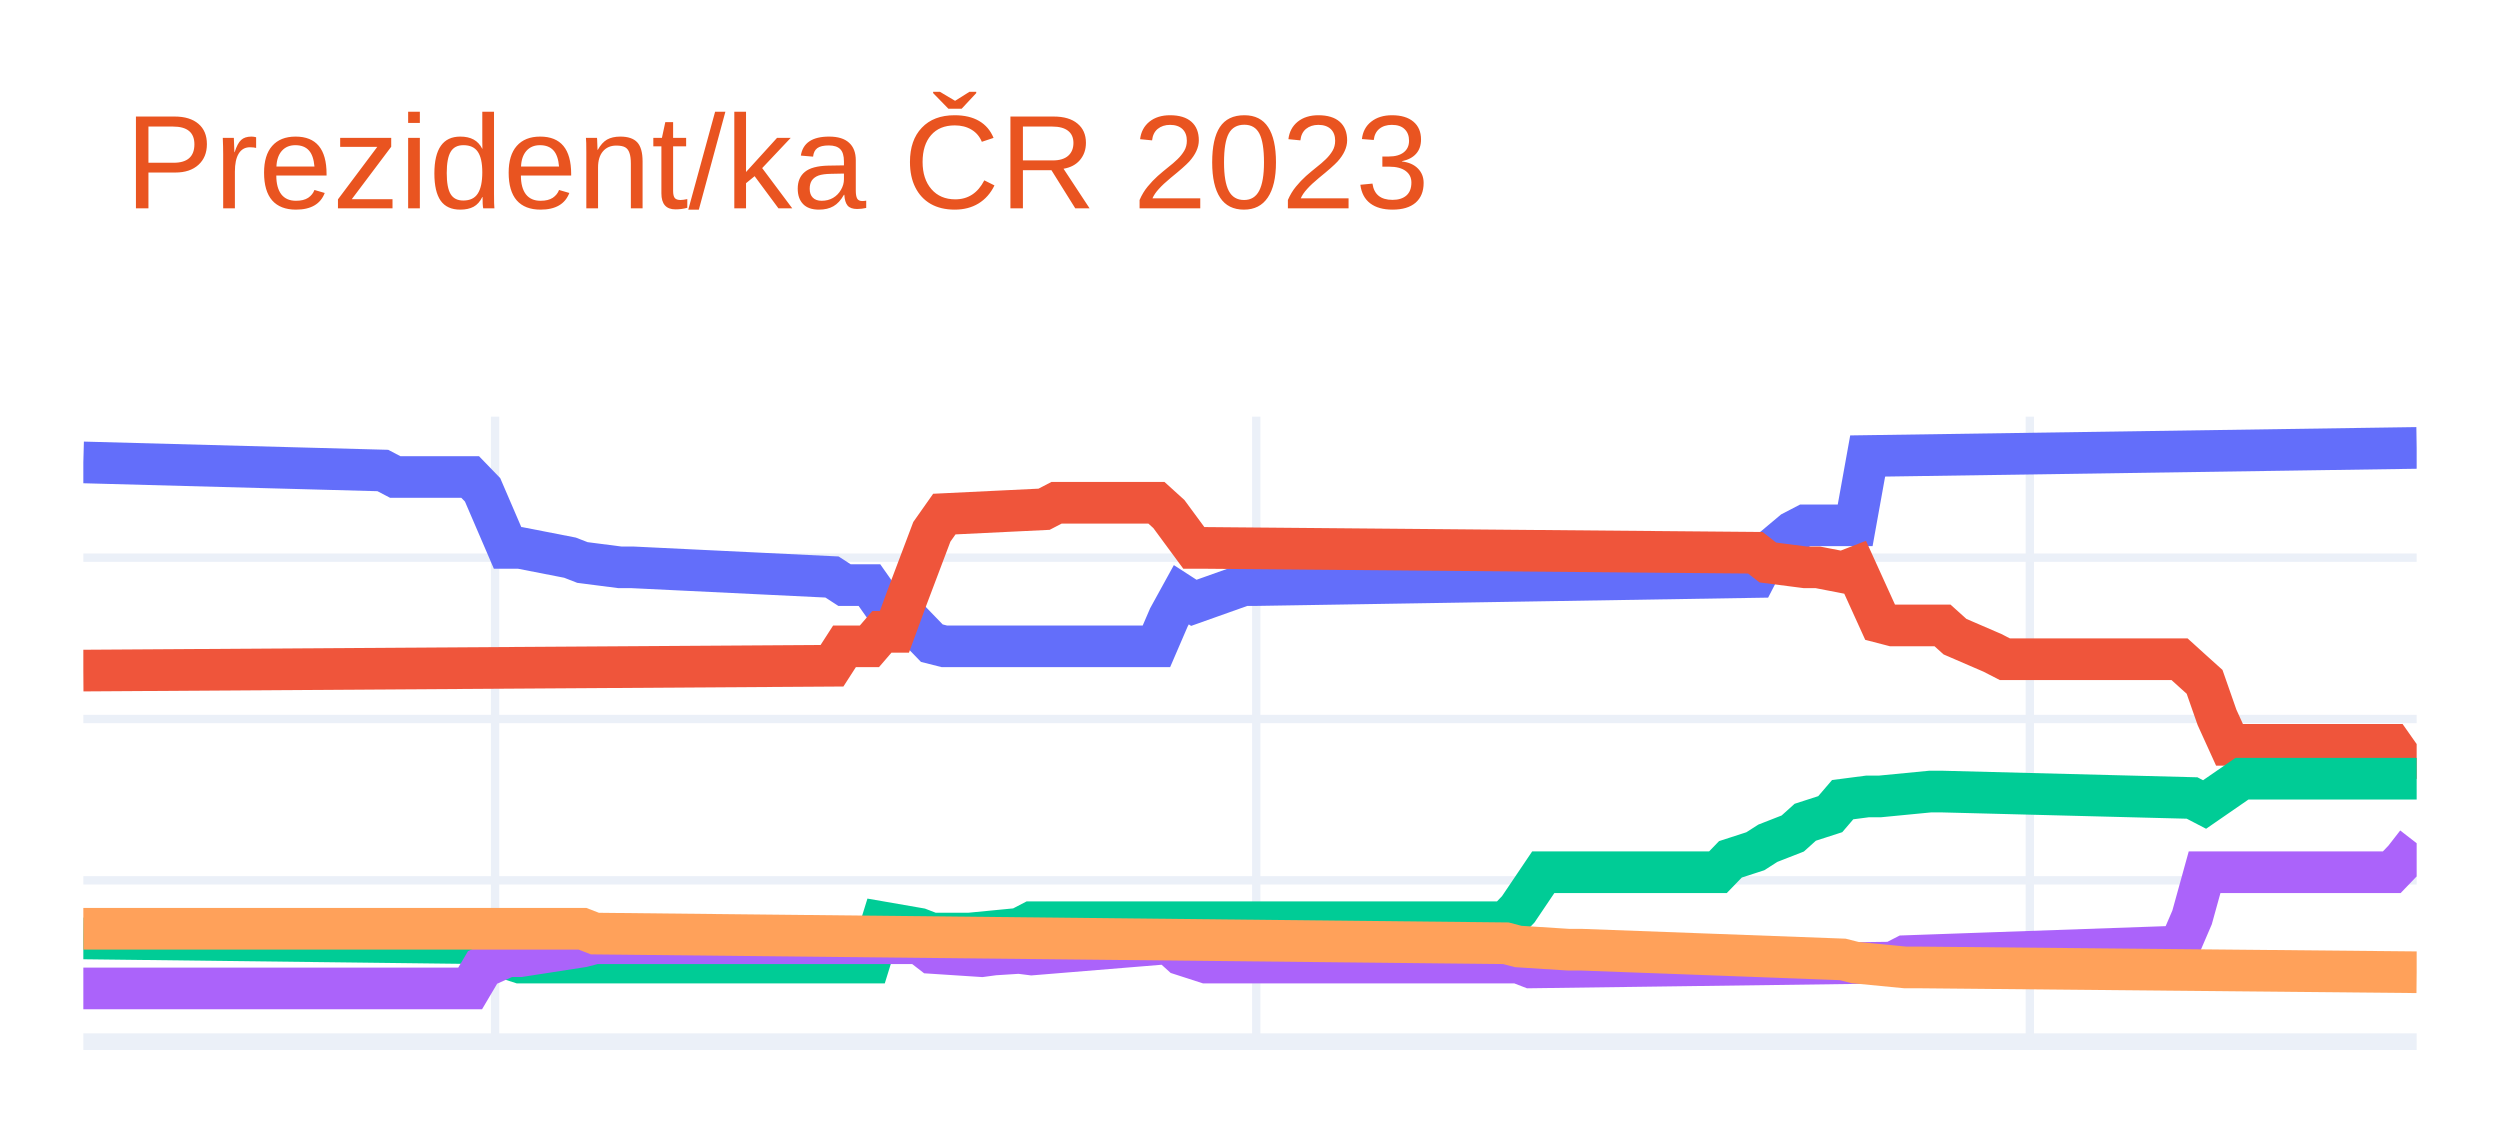
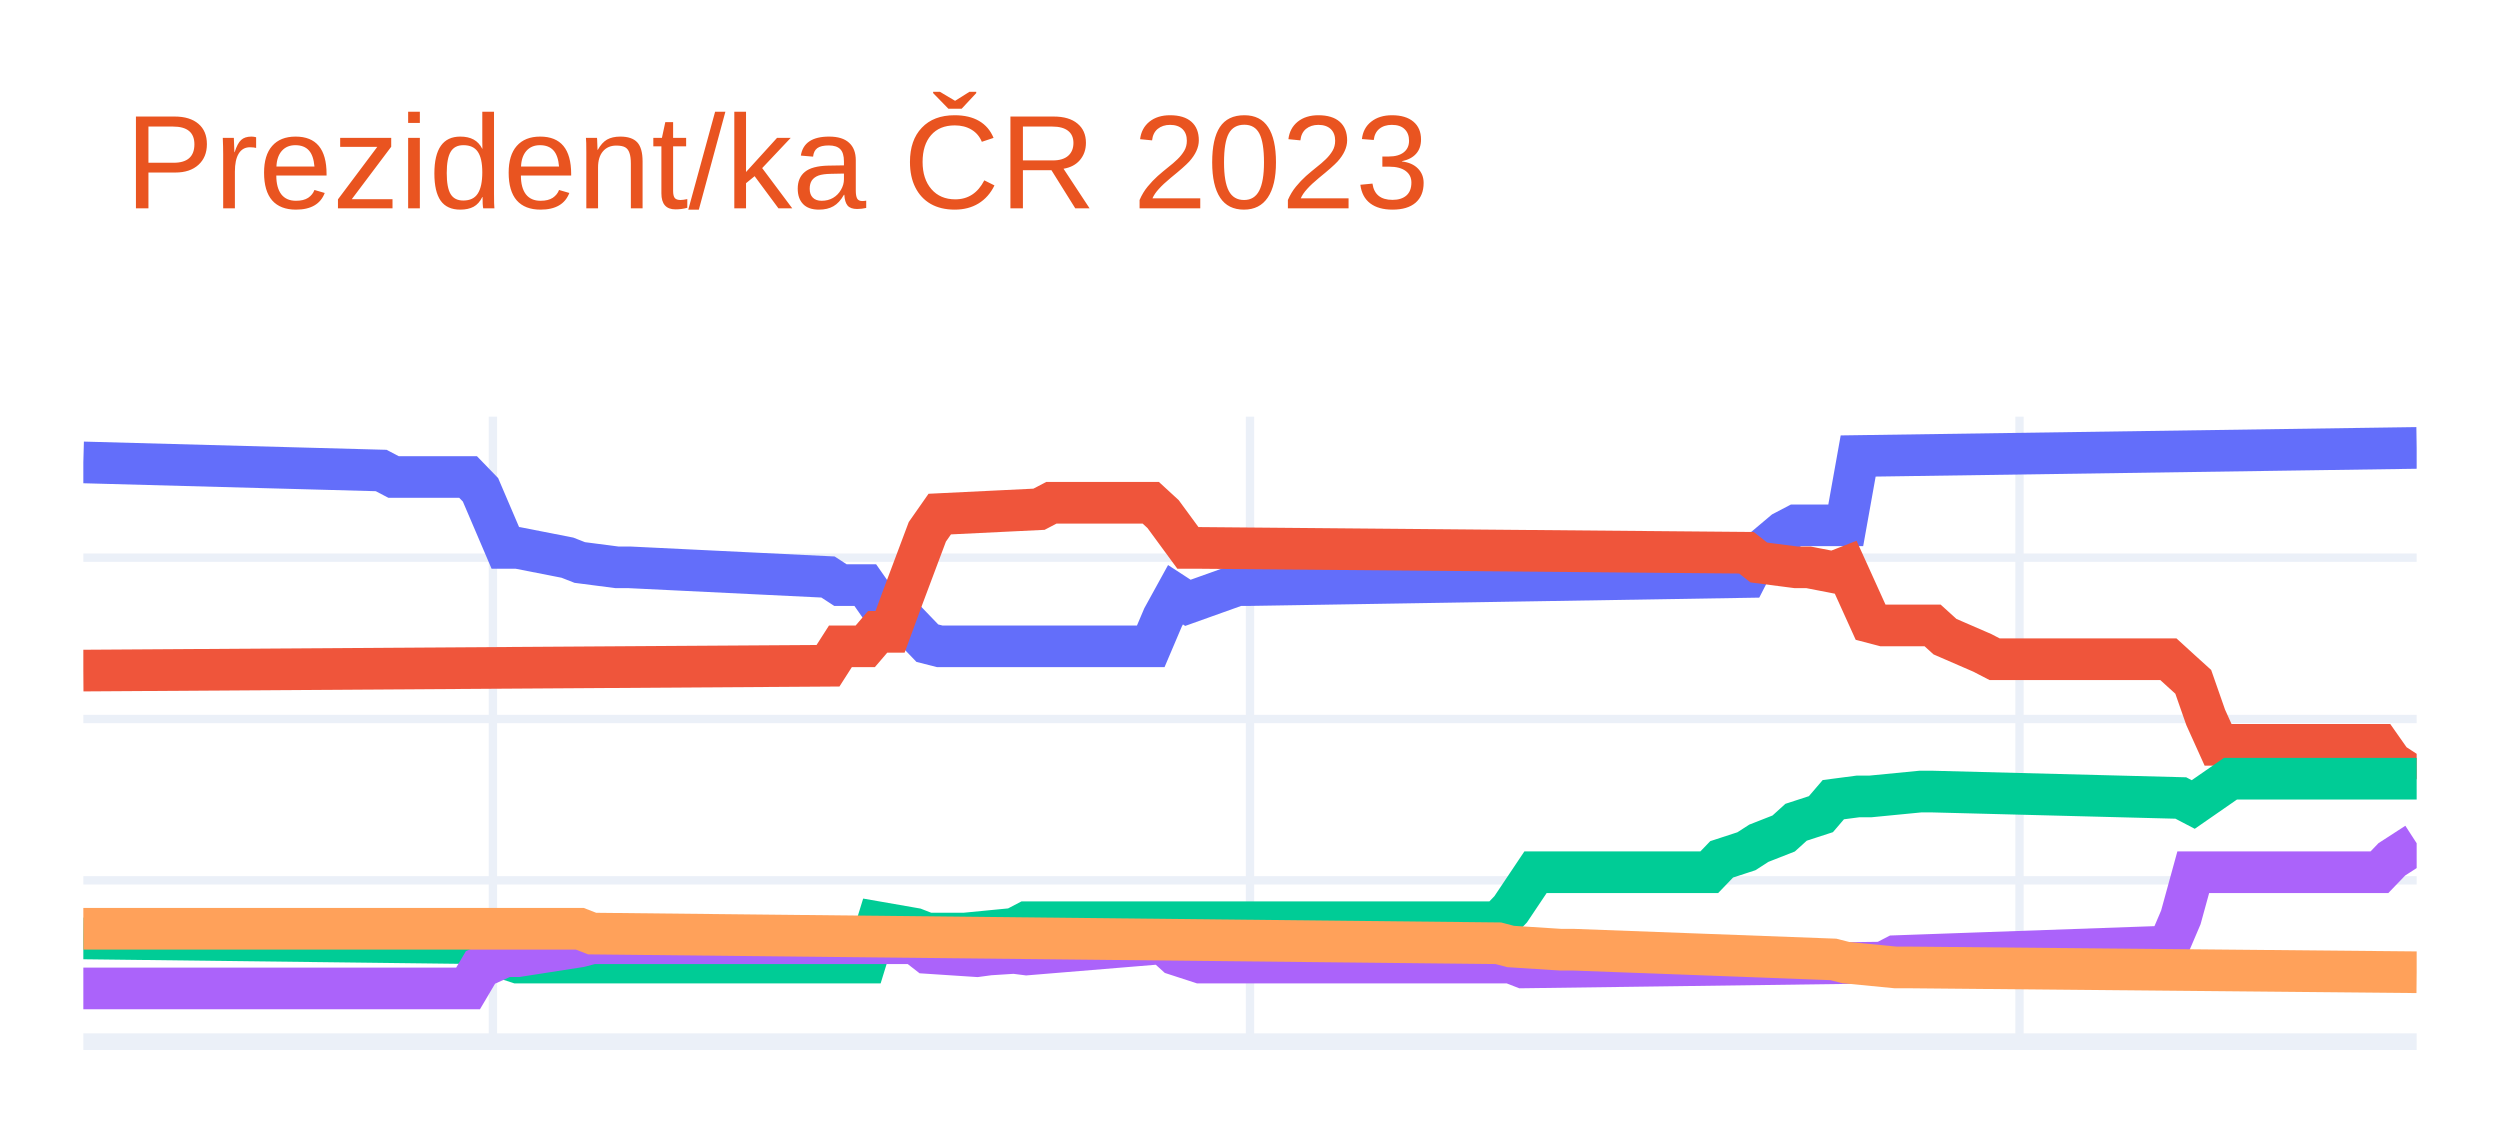
<svg xmlns="http://www.w3.org/2000/svg" class="main-svg" width="300" height="135" style="" viewBox="0 0 300 135">
  <rect x="0" y="0" width="300" height="135" style="fill: rgb(255, 255, 255); fill-opacity: 1;" />
-   <defs id="defs-16899b">
+   <defs id="defs-347b7c">
    <g class="clips">
-       <clipPath id="clip16899bxyplot" class="plotclip">
+       <clipPath id="clip347b7cxyplot" class="plotclip">
        <rect width="280" height="75" />
      </clipPath>
-       <clipPath class="axesclip" id="clip16899bx">
+       <clipPath class="axesclip" id="clip347b7cx">
        <rect x="10" y="0" width="280" height="135" />
      </clipPath>
-       <clipPath class="axesclip" id="clip16899by">
+       <clipPath class="axesclip" id="clip347b7cy">
        <rect x="0" y="50" width="300" height="75" />
      </clipPath>
-       <clipPath class="axesclip" id="clip16899bxy">
+       <clipPath class="axesclip" id="clip347b7cxy">
        <rect x="10" y="50" width="280" height="75" />
      </clipPath>
    </g>
    <g class="gradients" />
    <g class="patterns" />
  </defs>
  <g class="bglayer" />
  <g class="layer-below">
    <g class="imagelayer" />
    <g class="shapelayer" />
  </g>
  <g class="cartesianlayer">
    <g class="subplot xy">
      <g class="layer-subplot">
        <g class="shapelayer" />
        <g class="imagelayer" />
      </g>
      <g class="minor-gridlayer">
        <g class="x" />
        <g class="y" />
      </g>
      <g class="gridlayer">
        <g class="x">
-           <path class="xgrid crisp" transform="translate(59.41,0)" d="M0,50v75" style="stroke: rgb(235, 240, 248); stroke-opacity: 1; stroke-width: 1px;" />
-           <path class="xgrid crisp" transform="translate(150.75,0)" d="M0,50v75" style="stroke: rgb(235, 240, 248); stroke-opacity: 1; stroke-width: 1px;" />
-           <path class="xgrid crisp" transform="translate(243.58,0)" d="M0,50v75" style="stroke: rgb(235, 240, 248); stroke-opacity: 1; stroke-width: 1px;" />
+           <path class="xgrid crisp" transform="translate(59.15,0)" d="M0,50v75" style="stroke: rgb(235, 240, 248); stroke-opacity: 1; stroke-width: 1px;" />
+           <path class="xgrid crisp" transform="translate(150,0)" d="M0,50v75" style="stroke: rgb(235, 240, 248); stroke-opacity: 1; stroke-width: 1px;" />
+           <path class="xgrid crisp" transform="translate(242.34,0)" d="M0,50v75" style="stroke: rgb(235, 240, 248); stroke-opacity: 1; stroke-width: 1px;" />
        </g>
        <g class="y">
          <path class="ygrid crisp" transform="translate(0,105.64)" d="M10,0h280" style="stroke: rgb(235, 240, 248); stroke-opacity: 1; stroke-width: 1px;" />
          <path class="ygrid crisp" transform="translate(0,86.28)" d="M10,0h280" style="stroke: rgb(235, 240, 248); stroke-opacity: 1; stroke-width: 1px;" />
          <path class="ygrid crisp" transform="translate(0,66.92)" d="M10,0h280" style="stroke: rgb(235, 240, 248); stroke-opacity: 1; stroke-width: 1px;" />
        </g>
      </g>
      <g class="zerolinelayer">
        <path class="yzl zl crisp" transform="translate(0,125)" d="M10,0h280" style="stroke: rgb(235, 240, 248); stroke-opacity: 1; stroke-width: 2px;" />
      </g>
      <path class="xlines-below" />
      <path class="ylines-below" />
      <g class="overlines-below" />
      <g class="xaxislayer-below" />
      <g class="yaxislayer-below" />
      <g class="overaxes-below" />
-       <g class="plot" transform="translate(10,50)" clip-path="url(#clip16899bxyplot)">
+       <g class="plot" transform="translate(10,50)" clip-path="url(#clip347b7cxyplot)">
        <g class="scatterlayer mlayer">
-           <g class="trace scatter trace6d05c4" style="stroke-miterlimit: 2; opacity: 1;">
+           <g class="trace scatter trace55a83c" style="stroke-miterlimit: 2; opacity: 1;">
            <g class="fills" />
            <g class="errorbars" />
            <g class="lines">
-               <path class="js-line" d="M0,5.49L35.94,6.46L37.43,7.24L46.42,7.24L47.91,8.78L50.91,15.75L52.41,15.75L58.4,16.92L59.89,17.5L64.39,18.08L65.88,18.08L89.84,19.24L91.34,20.21L94.33,20.21L95.83,22.34L97.33,22.34L98.82,24.08L101.82,27.18L103.32,27.56L128.77,27.56L130.27,24.08L131.76,21.37L133.26,22.34L139.25,20.21L140.75,20.21L200.64,19.24L202.14,16.33L205.13,13.82L206.63,13.04L212.62,13.04L214.12,4.72L280,3.75" style="vector-effect: non-scaling-stroke; fill: none; stroke: rgb(99, 110, 250); stroke-opacity: 1; stroke-width: 5px; opacity: 1;" />
+               <path class="js-line" d="M0,5.49L35.74,6.46L37.23,7.24L46.17,7.24L47.66,8.78L50.64,15.75L52.13,15.75L58.09,16.92L59.57,17.5L64.04,18.08L65.53,18.08L89.36,19.24L90.85,20.21L93.83,20.21L95.32,22.34L96.81,22.34L98.3,24.08L101.28,27.18L102.77,27.56L128.09,27.56L129.57,24.08L131.06,21.37L132.55,22.34L138.51,20.21L140,20.21L199.57,19.24L201.06,16.33L204.04,13.82L205.53,13.04L211.49,13.04L212.98,4.72L280,3.75" style="vector-effect: non-scaling-stroke; fill: none; stroke: rgb(99, 110, 250); stroke-opacity: 1; stroke-width: 5px; opacity: 1;" />
            </g>
            <g class="points" />
            <g class="text" />
          </g>
-           <g class="trace scatter trace65c2d8" style="stroke-miterlimit: 2; opacity: 1;">
+           <g class="trace scatter trace4eed8c" style="stroke-miterlimit: 2; opacity: 1;">
            <g class="fills" />
            <g class="errorbars" />
            <g class="lines">
-               <path class="js-line" d="M0,30.47L89.84,29.89L91.34,27.56L94.33,27.56L95.83,25.82L97.33,25.82L98.82,21.76L101.82,13.82L103.32,11.69L115.29,11.11L116.79,10.33L128.77,10.33L130.27,11.69L133.26,15.75L134.76,15.75L200.64,16.33L202.14,17.5L206.63,18.08L208.13,18.08L211.12,18.66L212.62,18.08L215.61,24.66L217.11,25.05L223.1,25.05L224.6,26.4L229.09,28.34L230.59,29.11L251.55,29.11L253.05,30.47L254.55,31.82L256.04,36.08L257.54,39.38L259.04,39.38L277.01,39.38L278.5,41.5L280,43.44" style="vector-effect: non-scaling-stroke; fill: none; stroke: rgb(239, 85, 59); stroke-opacity: 1; stroke-width: 5px; opacity: 1;" />
+               <path class="js-line" d="M0,30.47L89.36,29.89L90.85,27.56L93.83,27.56L95.32,25.82L96.81,25.82L98.3,21.76L101.28,13.82L102.77,11.69L114.68,11.11L116.17,10.33L128.09,10.33L129.57,11.69L132.55,15.75L134.04,15.75L199.57,16.33L201.06,17.5L205.53,18.08L207.02,18.08L210,18.66L211.49,18.08L214.47,24.66L215.96,25.05L221.91,25.05L223.4,26.4L227.87,28.34L229.36,29.11L250.21,29.11L251.7,30.47L253.19,31.82L254.68,36.08L256.17,39.38L257.66,39.38L275.53,39.38L277.02,41.5L280,43.44" style="vector-effect: non-scaling-stroke; fill: none; stroke: rgb(239, 85, 59); stroke-opacity: 1; stroke-width: 5px; opacity: 1;" />
            </g>
            <g class="points" />
            <g class="text" />
          </g>
-           <g class="trace scatter trace7f097e" style="stroke-miterlimit: 2; opacity: 1;">
+           <g class="trace scatter tracec7d7c0" style="stroke-miterlimit: 2; opacity: 1;">
            <g class="fills" />
            <g class="errorbars" />
            <g class="lines">
-               <path class="js-line" d="M0,62.61L47.91,63.19L49.41,64.54L52.41,65.51L53.9,65.51L94.33,65.51L95.83,60.67L100.32,61.45L101.82,62.03L104.81,62.03L106.31,62.03L112.3,61.45L113.8,60.67L170.7,60.67L172.19,59.12L175.19,54.67L176.68,54.67L196.15,54.67L197.65,53.12L200.64,52.15L202.14,51.19L205.13,50.02L206.63,48.67L209.63,47.7L211.12,45.96L214.12,45.57L215.61,45.57L221.6,44.99L223.1,44.99L253.05,45.76L254.55,46.54L259.04,43.44L260.53,43.44L280,43.44" style="vector-effect: non-scaling-stroke; fill: none; stroke: rgb(0, 204, 150); stroke-opacity: 1; stroke-width: 5px; opacity: 1;" />
+               <path class="js-line" d="M0,62.61L47.66,63.19L49.15,64.54L52.13,65.51L53.62,65.51L93.83,65.51L95.32,60.67L99.79,61.45L101.28,62.03L104.26,62.03L105.74,62.03L111.7,61.45L113.19,60.67L169.79,60.67L171.28,59.12L174.26,54.67L175.74,54.67L195.11,54.67L196.6,53.12L199.57,52.15L201.06,51.19L204.04,50.02L205.53,48.67L208.51,47.7L210,45.96L212.98,45.57L214.47,45.57L220.43,44.99L221.91,44.99L251.7,45.76L253.19,46.54L257.66,43.44L259.15,43.44L280,43.44" style="vector-effect: non-scaling-stroke; fill: none; stroke: rgb(0, 204, 150); stroke-opacity: 1; stroke-width: 5px; opacity: 1;" />
            </g>
            <g class="points" />
            <g class="text" />
          </g>
-           <g class="trace scatter trace663fb9" style="stroke-miterlimit: 2; opacity: 1;">
+           <g class="trace scatter trace45260b" style="stroke-miterlimit: 2; opacity: 1;">
            <g class="fills" />
            <g class="errorbars" />
            <g class="lines">
-               <path class="js-line" d="M0,68.61L46.42,68.61L47.91,66.09L50.91,64.74L52.41,64.74L59.89,63.58L61.39,63.19L100.32,63.19L101.82,64.35L107.81,64.74L109.3,64.54L112.3,64.35L113.8,64.54L130.27,63.19L131.76,64.54L134.76,65.51L136.26,65.51L172.19,65.51L173.69,66.09L217.11,65.51L218.61,64.74L251.55,63.58L253.05,60.09L254.55,54.67L256.04,54.67L277.01,54.67L278.5,53.12L280,51.19" style="vector-effect: non-scaling-stroke; fill: none; stroke: rgb(171, 99, 250); stroke-opacity: 1; stroke-width: 5px; opacity: 1;" />
+               <path class="js-line" d="M0,68.61L46.17,68.61L47.66,66.09L50.64,64.74L52.13,64.74L59.57,63.58L61.06,63.19L99.79,63.19L101.28,64.35L107.23,64.74L108.72,64.54L111.7,64.35L113.19,64.54L129.57,63.19L131.06,64.54L134.04,65.51L135.53,65.51L171.28,65.51L172.77,66.09L215.96,65.51L217.45,64.74L250.21,63.58L251.7,60.09L253.19,54.67L254.68,54.67L275.53,54.67L277.02,53.12L280,51.19" style="vector-effect: non-scaling-stroke; fill: none; stroke: rgb(171, 99, 250); stroke-opacity: 1; stroke-width: 5px; opacity: 1;" />
            </g>
            <g class="points" />
            <g class="text" />
          </g>
-           <g class="trace scatter trace1a9b01" style="stroke-miterlimit: 2; opacity: 1;">
+           <g class="trace scatter tracefd0db7" style="stroke-miterlimit: 2; opacity: 1;">
            <g class="fills" />
            <g class="errorbars" />
            <g class="lines">
-               <path class="js-line" d="M0,61.45L59.89,61.45L61.39,62.03L170.7,63.19L172.19,63.58L178.18,63.96L179.68,63.96L211.12,65.13L212.62,65.51L218.61,66.09L220.11,66.09L280,66.67" style="vector-effect: non-scaling-stroke; fill: none; stroke: rgb(255, 161, 90); stroke-opacity: 1; stroke-width: 5px; opacity: 1;" />
+               <path class="js-line" d="M0,61.45L59.57,61.45L61.06,62.03L169.79,63.19L171.28,63.58L177.23,63.96L178.72,63.96L210,65.13L211.49,65.51L217.45,66.09L218.94,66.09L280,66.67" style="vector-effect: non-scaling-stroke; fill: none; stroke: rgb(255, 161, 90); stroke-opacity: 1; stroke-width: 5px; opacity: 1;" />
            </g>
            <g class="points" />
            <g class="text" />
          </g>
        </g>
      </g>
      <g class="overplot" />
      <path class="xlines-above crisp" d="M0,0" style="fill: none;" />
      <path class="ylines-above crisp" d="M0,0" style="fill: none;" />
      <g class="overlines-above" />
      <g class="xaxislayer-above" />
      <g class="yaxislayer-above" />
      <g class="overaxes-above" />
    </g>
  </g>
  <g class="polarlayer" />
  <g class="smithlayer" />
  <g class="ternarylayer" />
  <g class="geolayer" />
  <g class="funnelarealayer" />
  <g class="pielayer" />
  <g class="iciclelayer" />
  <g class="treemaplayer" />
  <g class="sunburstlayer" />
  <g class="glimages" />
-   <defs id="topdefs-16899b">
+   <defs id="topdefs-347b7c">
    <g class="clips" />
  </defs>
  <g class="layer-above">
    <g class="imagelayer" />
    <g class="shapelayer" />
  </g>
  <g class="infolayer">
    <g class="g-gtitle">
      <text class="gtitle" x="15" y="25" text-anchor="start" dy="0em" style="font-family: Ubuntu, verdana, arial, sans-serif; font-size: 16px; fill: rgb(233, 84, 32); opacity: 1; font-weight: normal; white-space: pre;">Prezident/ka ČR 2023</text>
    </g>
    <g class="g-xtitle" />
    <g class="g-ytitle" />
  </g>
</svg>
